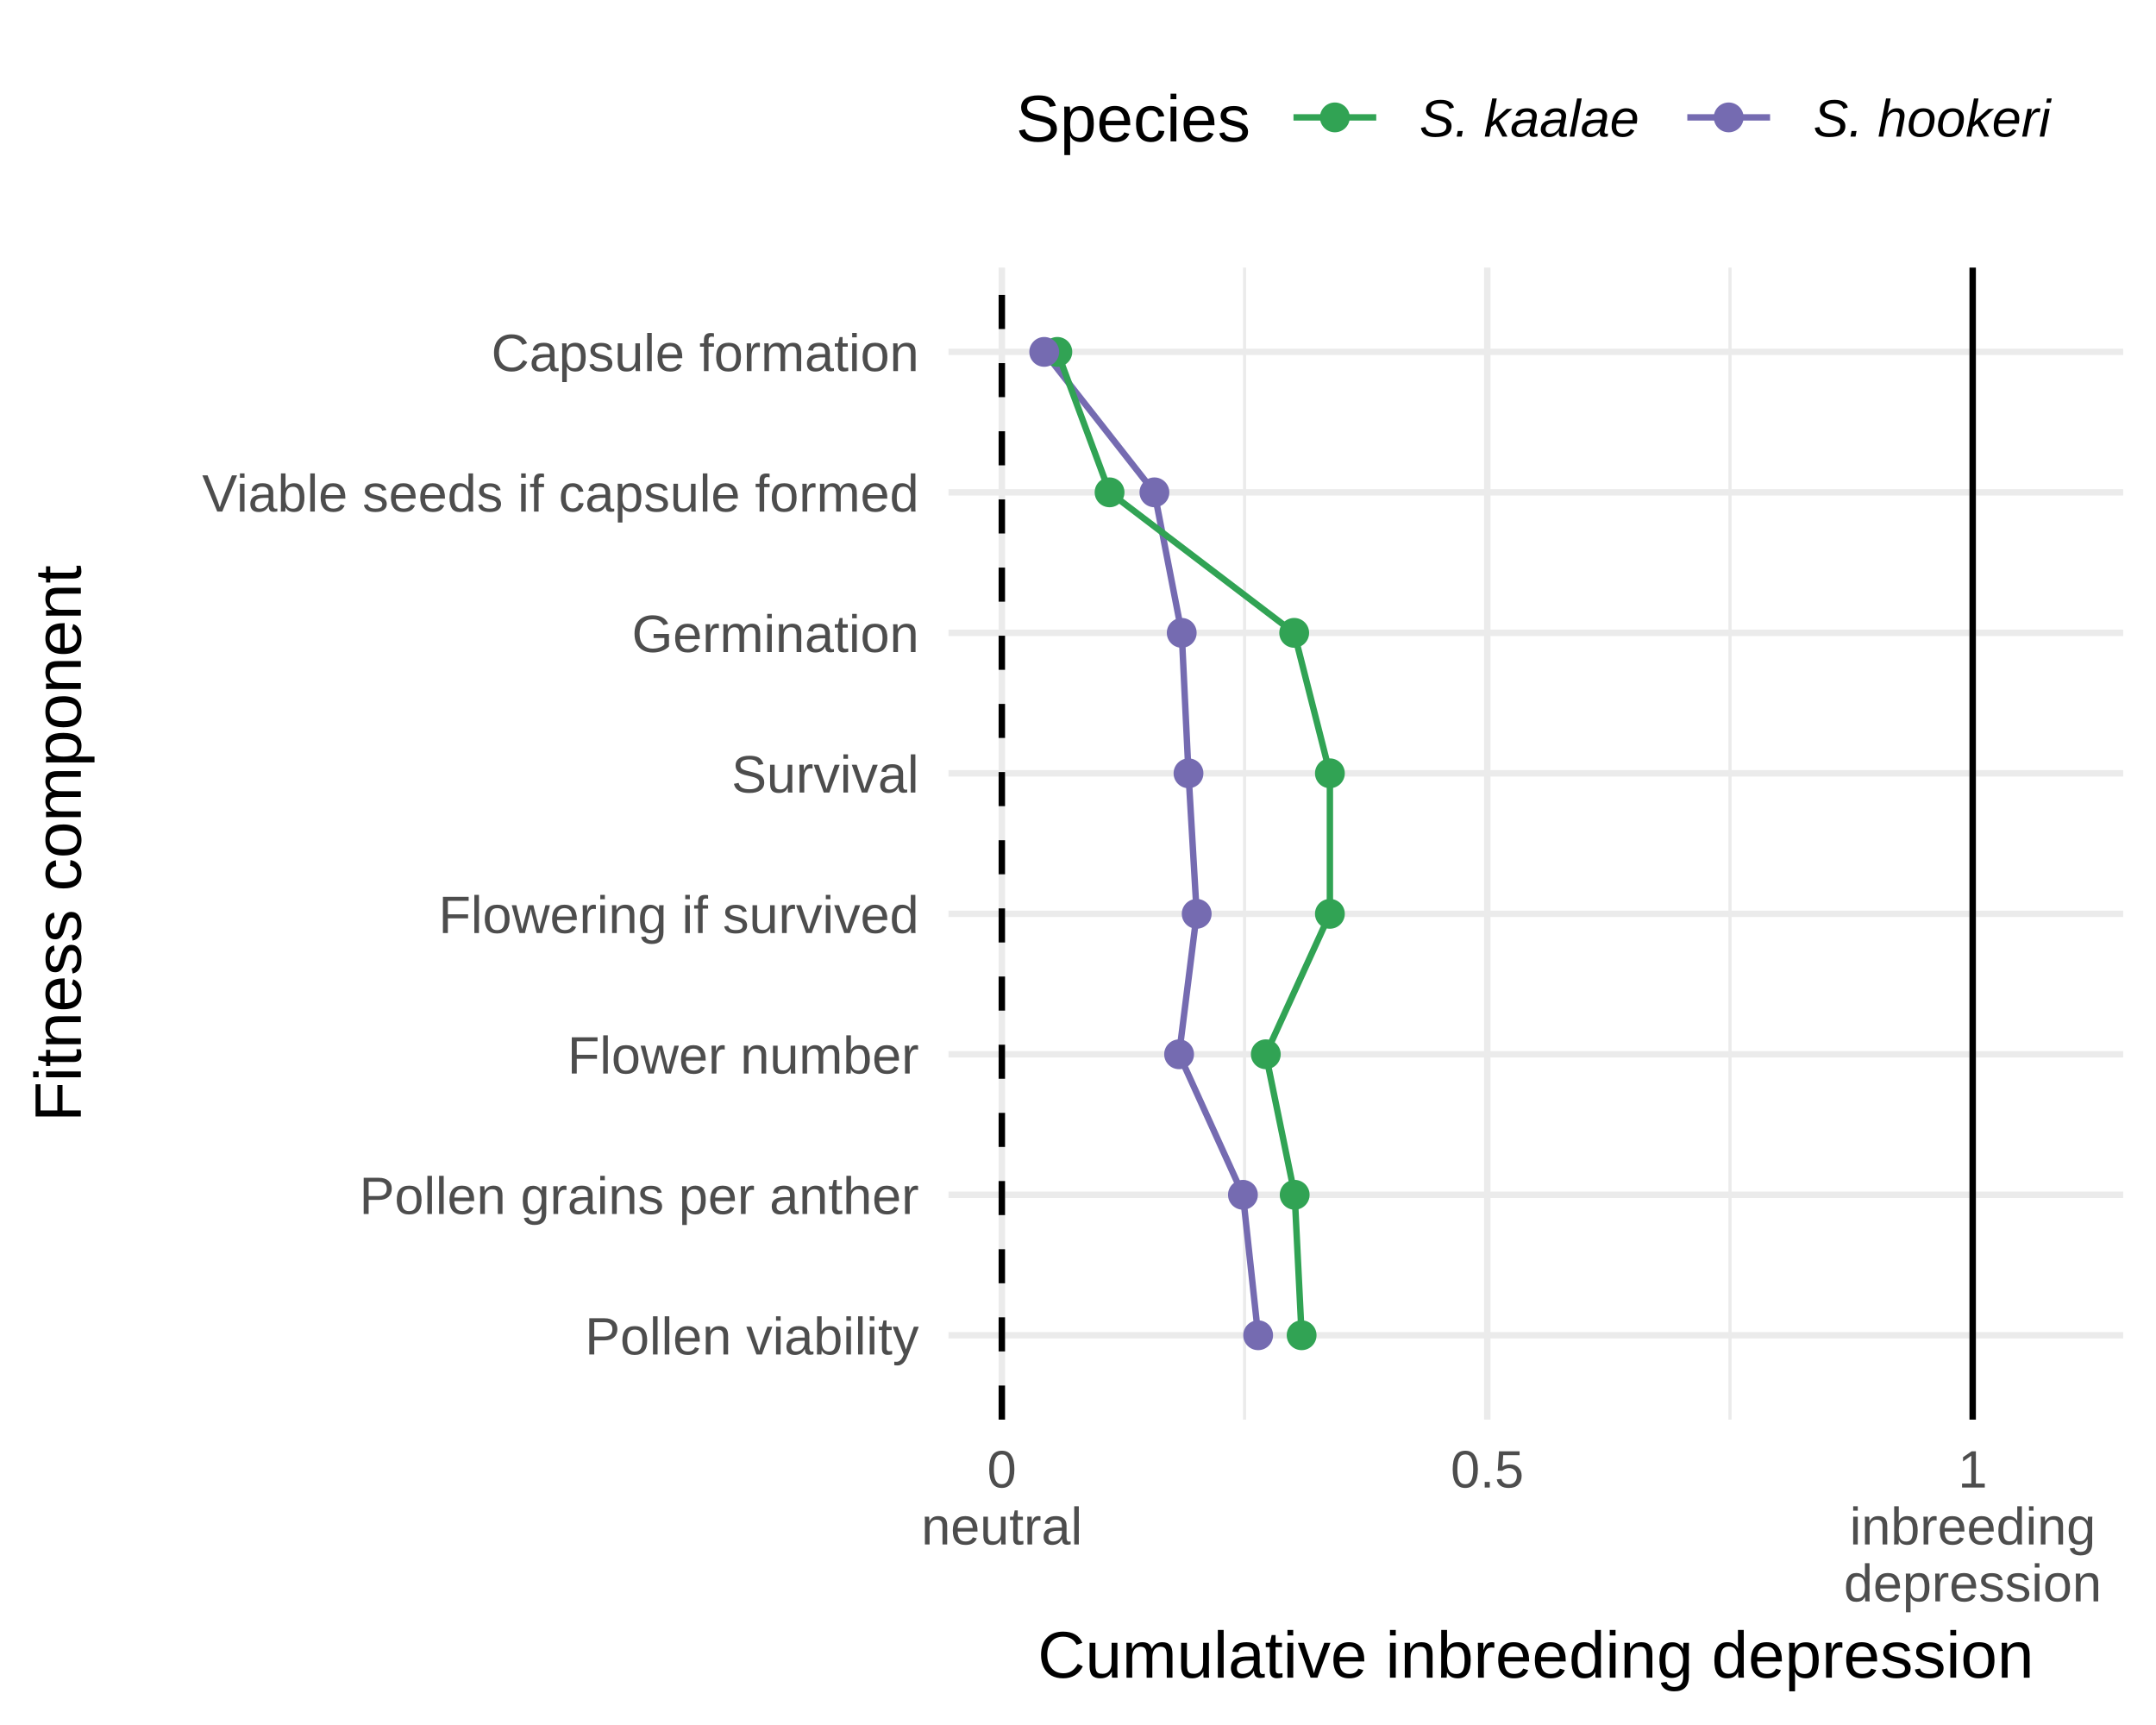
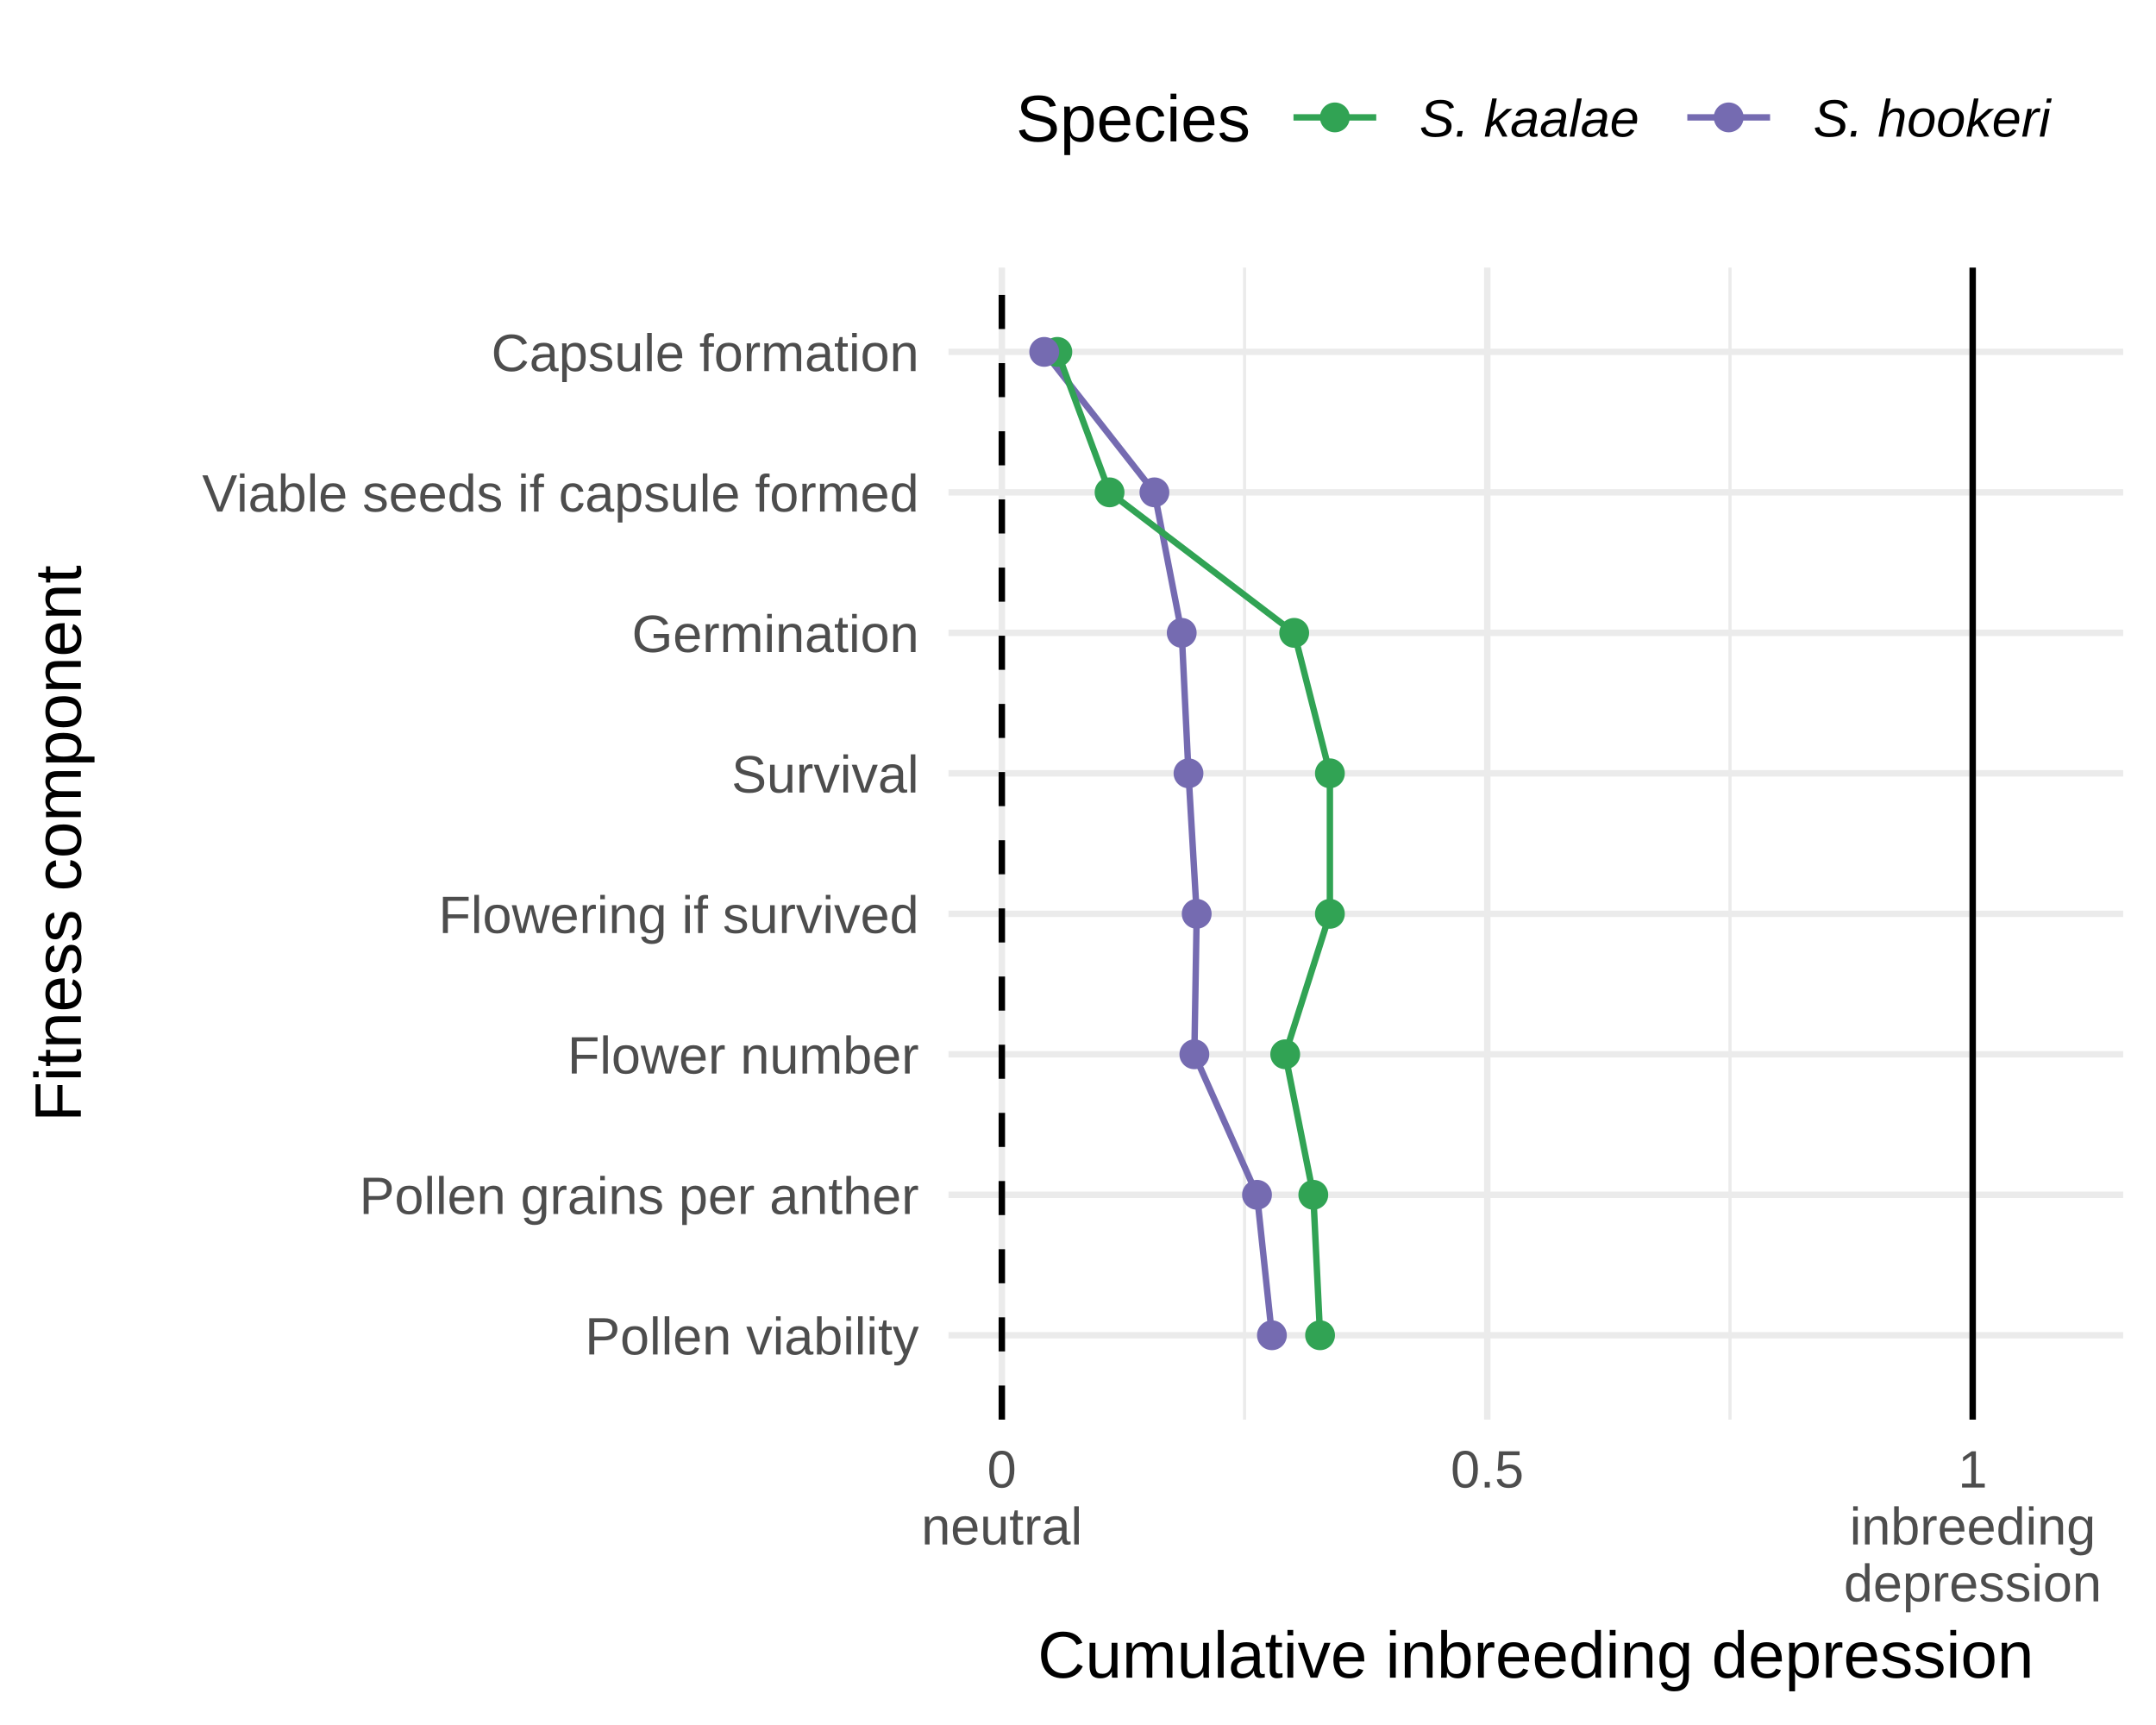
<svg xmlns="http://www.w3.org/2000/svg" class="svglite" width="360.00pt" height="288.00pt" viewBox="0 0 360.00 288.00">
  <defs>
    <style type="text/css">
    .svglite line, .svglite polyline, .svglite polygon, .svglite path, .svglite rect, .svglite circle {
      fill: none;
      stroke: #000000;
      stroke-linecap: round;
      stroke-linejoin: round;
      stroke-miterlimit: 10.00;
    }
  </style>
  </defs>
  <rect width="100%" height="100%" style="stroke: none; fill: #FFFFFF;" />
  <defs>
    <clipPath id="cpMC4wMHwzNjAuMDB8MC4wMHwyODguMDA=">
      <rect x="0.00" y="0.00" width="360.00" height="288.00" />
    </clipPath>
  </defs>
  <g clip-path="url(#cpMC4wMHwzNjAuMDB8MC4wMHwyODguMDA=)">
</g>
  <defs>
    <clipPath id="cpMTU4LjM3fDM1NC41Mnw0NC42OHwyMzcuMDE=">
      <rect x="158.37" y="44.68" width="196.15" height="192.33" />
    </clipPath>
  </defs>
  <g clip-path="url(#cpMTU4LjM3fDM1NC41Mnw0NC42OHwyMzcuMDE=)">
    <polyline points="207.81,237.01 207.81,44.68 " style="stroke-width: 0.53; stroke: #EBEBEB; stroke-linecap: butt;" />
    <polyline points="288.87,237.01 288.87,44.68 " style="stroke-width: 0.53; stroke: #EBEBEB; stroke-linecap: butt;" />
    <polyline points="158.37,222.93 354.52,222.93 " style="stroke-width: 1.07; stroke: #EBEBEB; stroke-linecap: butt;" />
    <polyline points="158.37,199.48 354.52,199.48 " style="stroke-width: 1.07; stroke: #EBEBEB; stroke-linecap: butt;" />
    <polyline points="158.37,176.02 354.52,176.02 " style="stroke-width: 1.07; stroke: #EBEBEB; stroke-linecap: butt;" />
    <polyline points="158.37,152.57 354.52,152.57 " style="stroke-width: 1.07; stroke: #EBEBEB; stroke-linecap: butt;" />
    <polyline points="158.37,129.11 354.52,129.11 " style="stroke-width: 1.07; stroke: #EBEBEB; stroke-linecap: butt;" />
    <polyline points="158.37,105.66 354.52,105.66 " style="stroke-width: 1.07; stroke: #EBEBEB; stroke-linecap: butt;" />
    <polyline points="158.37,82.20 354.52,82.20 " style="stroke-width: 1.07; stroke: #EBEBEB; stroke-linecap: butt;" />
    <polyline points="158.37,58.75 354.52,58.75 " style="stroke-width: 1.07; stroke: #EBEBEB; stroke-linecap: butt;" />
    <polyline points="167.28,237.01 167.28,44.68 " style="stroke-width: 1.07; stroke: #EBEBEB; stroke-linecap: butt;" />
    <polyline points="248.34,237.01 248.34,44.68 " style="stroke-width: 1.07; stroke: #EBEBEB; stroke-linecap: butt;" />
    <polyline points="329.39,237.01 329.39,44.68 " style="stroke-width: 1.07; stroke: #EBEBEB; stroke-linecap: butt;" />
    <line x1="167.28" y1="237.01" x2="167.28" y2="44.68" style="stroke-width: 1.07; stroke-dasharray: 5.69,5.69; stroke-linecap: butt;" />
    <line x1="329.39" y1="237.01" x2="329.39" y2="44.68" style="stroke-width: 1.07; stroke-linecap: butt;" />
-     <polyline points="174.36,58.75 192.76,82.20 197.32,105.66 198.45,129.11 199.82,152.57 196.88,176.02 207.54,199.48 210.08,222.93 " style="stroke-width: 1.07; stroke: #756BB1; stroke-linecap: butt;" />
-     <polyline points="176.55,58.75 185.27,82.20 216.10,105.66 222.06,129.11 222.06,152.57 211.36,176.02 216.18,199.48 217.34,222.93 " style="stroke-width: 1.07; stroke: #31A354; stroke-linecap: butt;" />
+     <polyline points="174.36,58.75 192.76,82.20 197.32,105.66 198.45,129.11 199.82,152.57 199.43,176.02 209.89,199.48 212.38,222.93 " style="stroke-width: 1.07; stroke: #756BB1; stroke-linecap: butt;" />
+     <polyline points="176.55,58.75 185.27,82.20 216.10,105.66 222.06,129.11 222.06,152.57 214.60,176.02 219.29,199.48 220.42,222.93 " style="stroke-width: 1.07; stroke: #31A354; stroke-linecap: butt;" />
    <circle cx="176.55" cy="58.75" r="2.49" style="stroke-width: 0.71; stroke: none; fill: #31A354;" />
    <circle cx="174.36" cy="58.75" r="2.49" style="stroke-width: 0.71; stroke: none; fill: #756BB1;" />
    <circle cx="185.27" cy="82.20" r="2.49" style="stroke-width: 0.71; stroke: none; fill: #31A354;" />
    <circle cx="192.76" cy="82.20" r="2.49" style="stroke-width: 0.71; stroke: none; fill: #756BB1;" />
    <circle cx="216.10" cy="105.66" r="2.49" style="stroke-width: 0.71; stroke: none; fill: #31A354;" />
    <circle cx="197.32" cy="105.66" r="2.49" style="stroke-width: 0.71; stroke: none; fill: #756BB1;" />
    <circle cx="222.06" cy="129.11" r="2.49" style="stroke-width: 0.71; stroke: none; fill: #31A354;" />
    <circle cx="198.45" cy="129.11" r="2.49" style="stroke-width: 0.71; stroke: none; fill: #756BB1;" />
    <circle cx="222.06" cy="152.57" r="2.49" style="stroke-width: 0.71; stroke: none; fill: #31A354;" />
    <circle cx="199.82" cy="152.57" r="2.49" style="stroke-width: 0.71; stroke: none; fill: #756BB1;" />
-     <circle cx="211.36" cy="176.02" r="2.49" style="stroke-width: 0.71; stroke: none; fill: #31A354;" />
-     <circle cx="196.88" cy="176.02" r="2.49" style="stroke-width: 0.71; stroke: none; fill: #756BB1;" />
-     <circle cx="216.18" cy="199.48" r="2.49" style="stroke-width: 0.71; stroke: none; fill: #31A354;" />
-     <circle cx="207.54" cy="199.48" r="2.49" style="stroke-width: 0.71; stroke: none; fill: #756BB1;" />
-     <circle cx="217.34" cy="222.93" r="2.49" style="stroke-width: 0.71; stroke: none; fill: #31A354;" />
-     <circle cx="210.08" cy="222.93" r="2.49" style="stroke-width: 0.71; stroke: none; fill: #756BB1;" />
+     <circle cx="214.60" cy="176.02" r="2.49" style="stroke-width: 0.71; stroke: none; fill: #31A354;" />
+     <circle cx="199.43" cy="176.02" r="2.49" style="stroke-width: 0.71; stroke: none; fill: #756BB1;" />
+     <circle cx="219.29" cy="199.48" r="2.49" style="stroke-width: 0.71; stroke: none; fill: #31A354;" />
+     <circle cx="209.89" cy="199.48" r="2.49" style="stroke-width: 0.71; stroke: none; fill: #756BB1;" />
+     <circle cx="220.42" cy="222.93" r="2.49" style="stroke-width: 0.71; stroke: none; fill: #31A354;" />
+     <circle cx="212.38" cy="222.93" r="2.49" style="stroke-width: 0.71; stroke: none; fill: #756BB1;" />
  </g>
  <g clip-path="url(#cpMC4wMHwzNjAuMDB8MC4wMHwyODguMDA=)">
    <text x="153.44" y="226.14" text-anchor="end" style="font-size: 8.80px; fill: #4D4D4D; font-family: Arial;">Pollen viability</text>
    <text x="153.44" y="202.69" text-anchor="end" style="font-size: 8.80px; fill: #4D4D4D; font-family: Arial;">Pollen grains per anther</text>
    <text x="153.44" y="179.23" text-anchor="end" style="font-size: 8.80px; fill: #4D4D4D; font-family: Arial;">Flower number</text>
    <text x="153.44" y="155.78" text-anchor="end" style="font-size: 8.80px; fill: #4D4D4D; font-family: Arial;">Flowering if survived</text>
    <text x="153.44" y="132.32" text-anchor="end" style="font-size: 8.80px; fill: #4D4D4D; font-family: Arial;">Survival</text>
    <text x="153.44" y="108.87" text-anchor="end" style="font-size: 8.80px; fill: #4D4D4D; font-family: Arial;">Germination</text>
    <text x="153.44" y="85.41" text-anchor="end" style="font-size: 8.80px; fill: #4D4D4D; font-family: Arial;">Viable seeds if capsule formed</text>
    <text x="153.44" y="61.96" text-anchor="end" style="font-size: 8.80px; fill: #4D4D4D; font-family: Arial;">Capsule formation</text>
    <text x="167.28" y="248.35" text-anchor="middle" style="font-size: 8.80px; fill: #4D4D4D; font-family: Arial;">0</text>
    <text x="167.28" y="257.86" text-anchor="middle" style="font-size: 8.80px; fill: #4D4D4D; font-family: Arial;">neutral</text>
    <text x="248.34" y="248.35" text-anchor="middle" style="font-size: 8.80px; fill: #4D4D4D; font-family: Arial;">0.5</text>
    <text x="329.39" y="248.35" text-anchor="middle" style="font-size: 8.80px; fill: #4D4D4D; font-family: Arial;">1</text>
    <text x="329.39" y="257.86" text-anchor="middle" style="font-size: 8.80px; fill: #4D4D4D; font-family: Arial;">inbreeding</text>
    <text x="329.39" y="267.36" text-anchor="middle" style="font-size: 8.80px; fill: #4D4D4D; font-family: Arial;">depression</text>
    <text x="256.44" y="280.10" text-anchor="middle" style="font-size: 11.00px; font-family: Arial;">Cumulative inbreeding depression</text>
    <text transform="translate(13.50,140.84) rotate(-90)" text-anchor="middle" style="font-size: 11.00px; font-family: Arial;">Fitness component</text>
    <text x="169.65" y="23.61" style="font-size: 11.00px; font-family: Arial;">Species</text>
    <line x1="215.98" y1="19.60" x2="229.80" y2="19.60" style="stroke-width: 1.07; stroke: #31A354; stroke-linecap: butt;" />
    <circle cx="222.89" cy="19.60" r="2.49" style="stroke-width: 0.71; stroke: none; fill: #31A354;" />
    <line x1="281.74" y1="19.60" x2="295.56" y2="19.60" style="stroke-width: 1.07; stroke: #756BB1; stroke-linecap: butt;" />
    <circle cx="288.65" cy="19.60" r="2.49" style="stroke-width: 0.71; stroke: none; fill: #756BB1;" />
    <text x="237.01" y="22.81" style="font-size: 8.80px; font-style: italic; font-family: Arial;">S. kaalae</text>
    <text x="302.77" y="22.81" style="font-size: 8.80px; font-style: italic; font-family: Arial;">S. hookeri</text>
  </g>
</svg>
